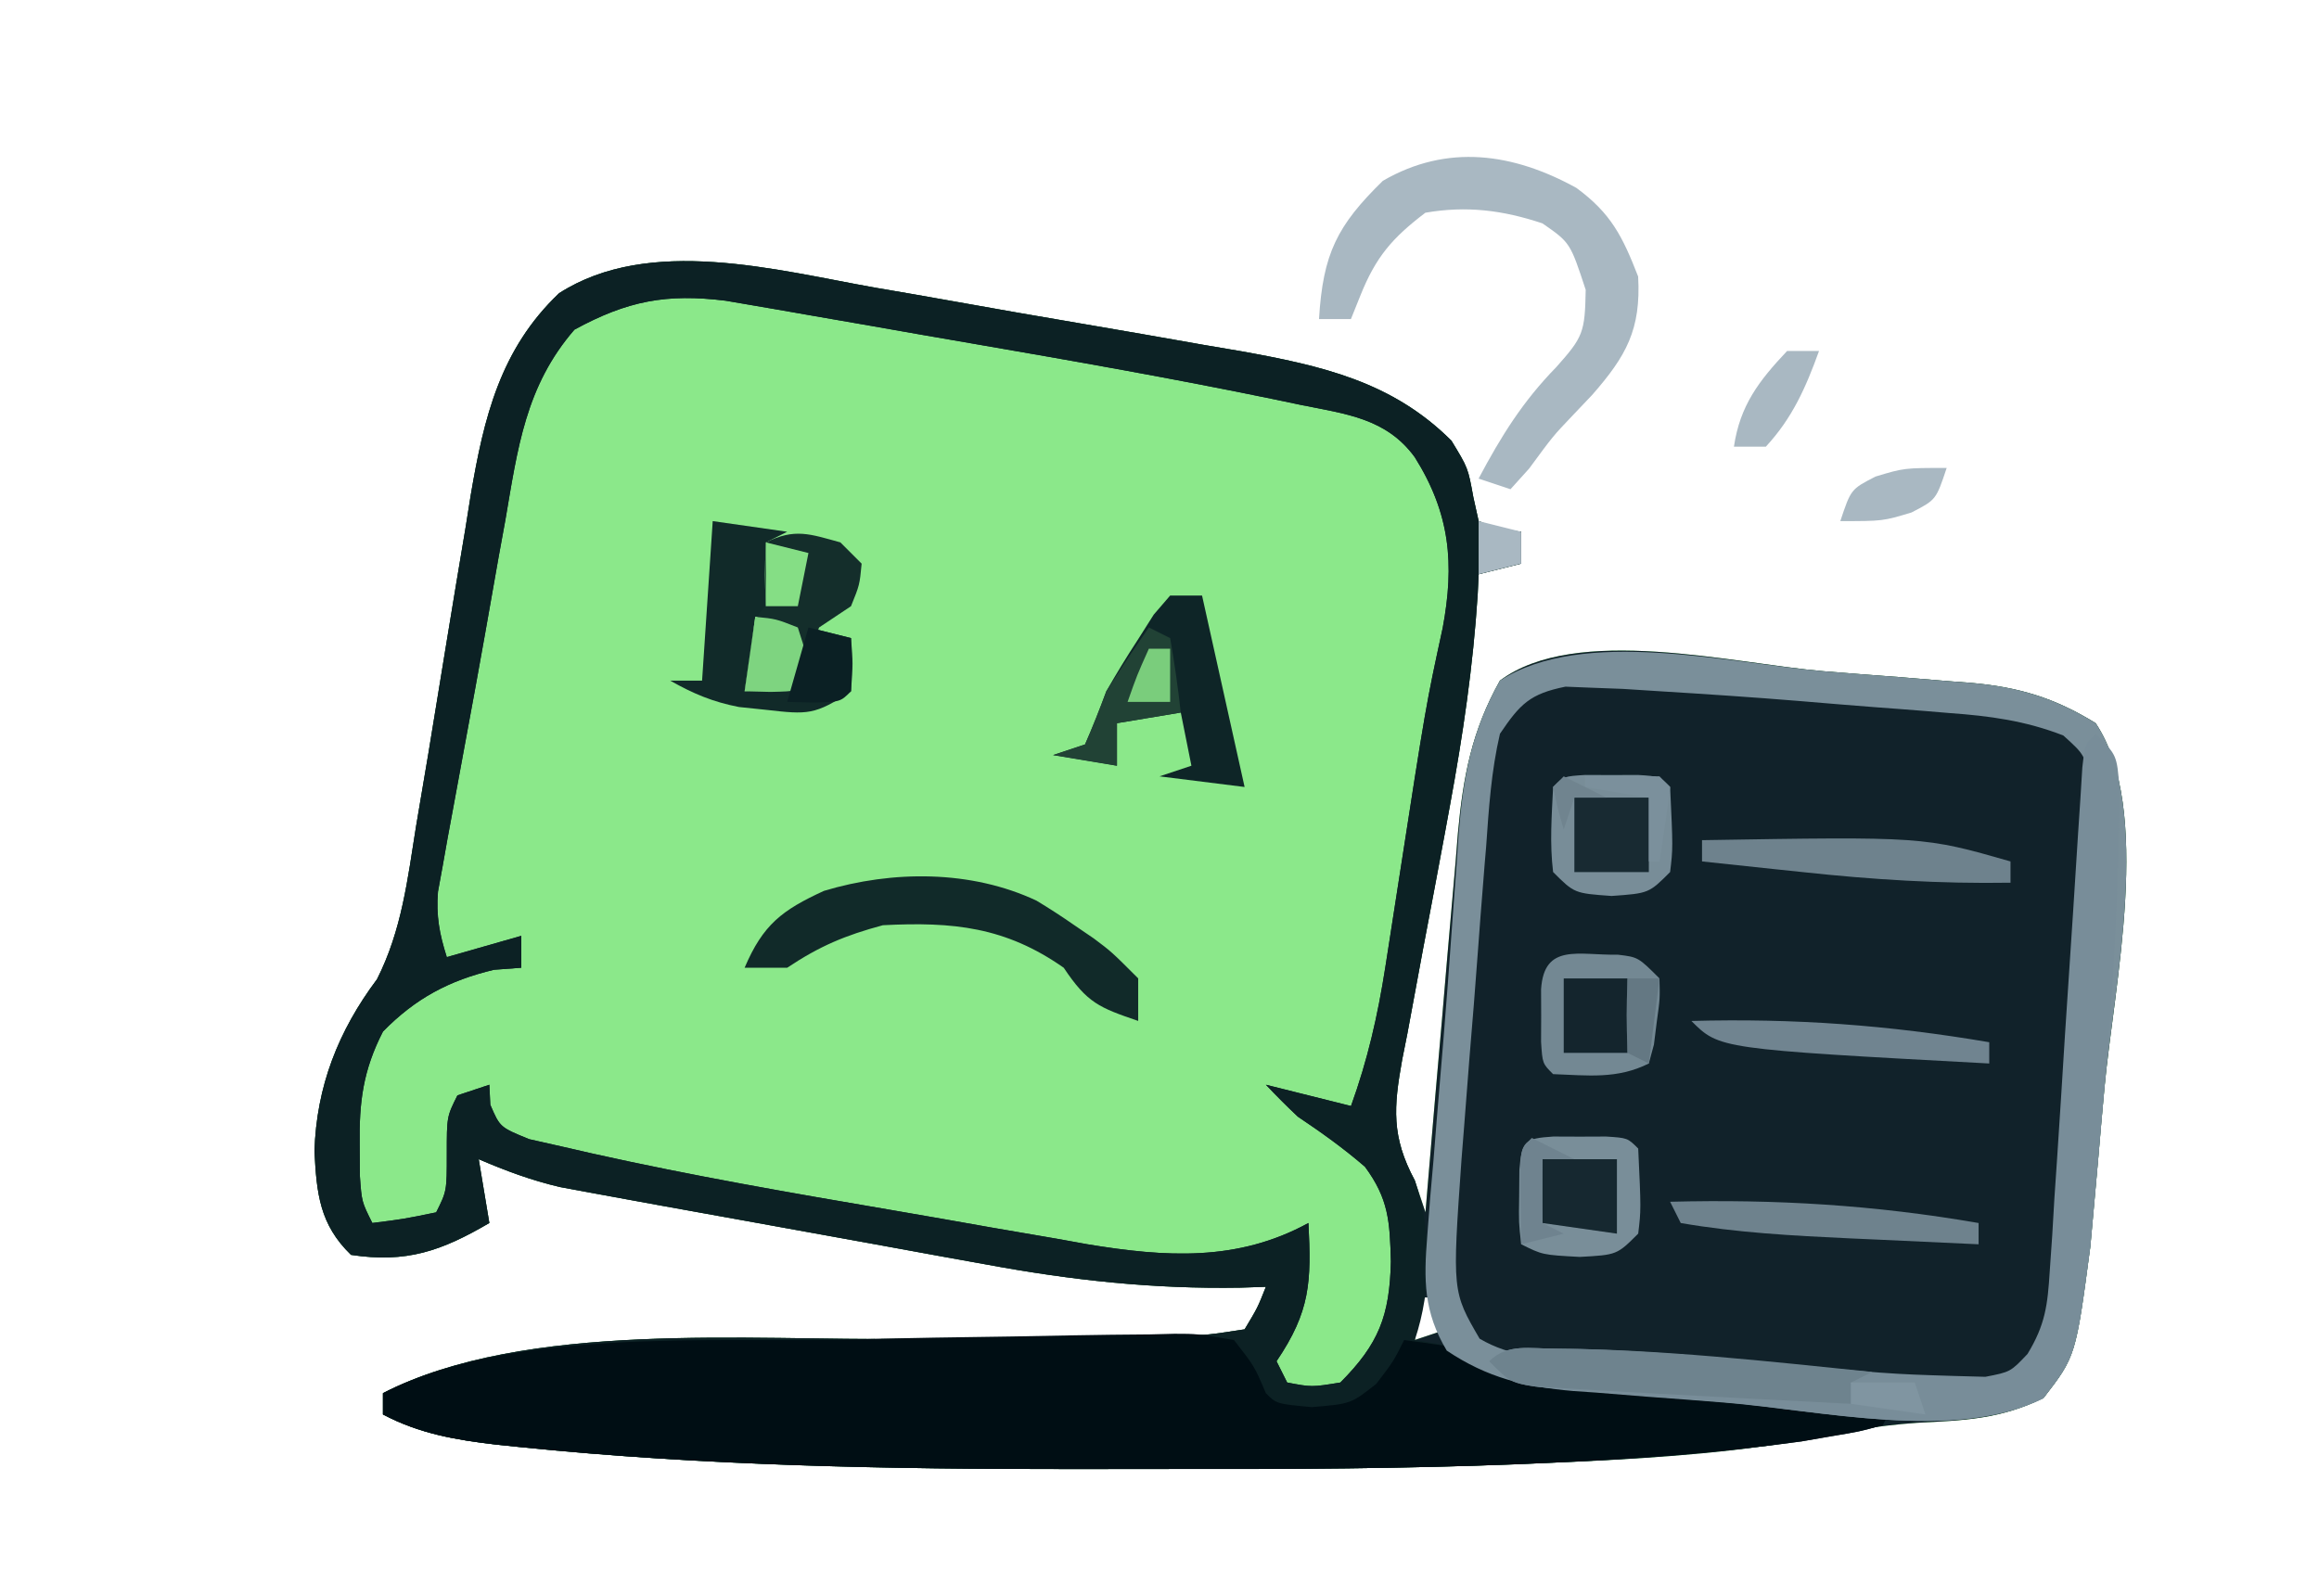
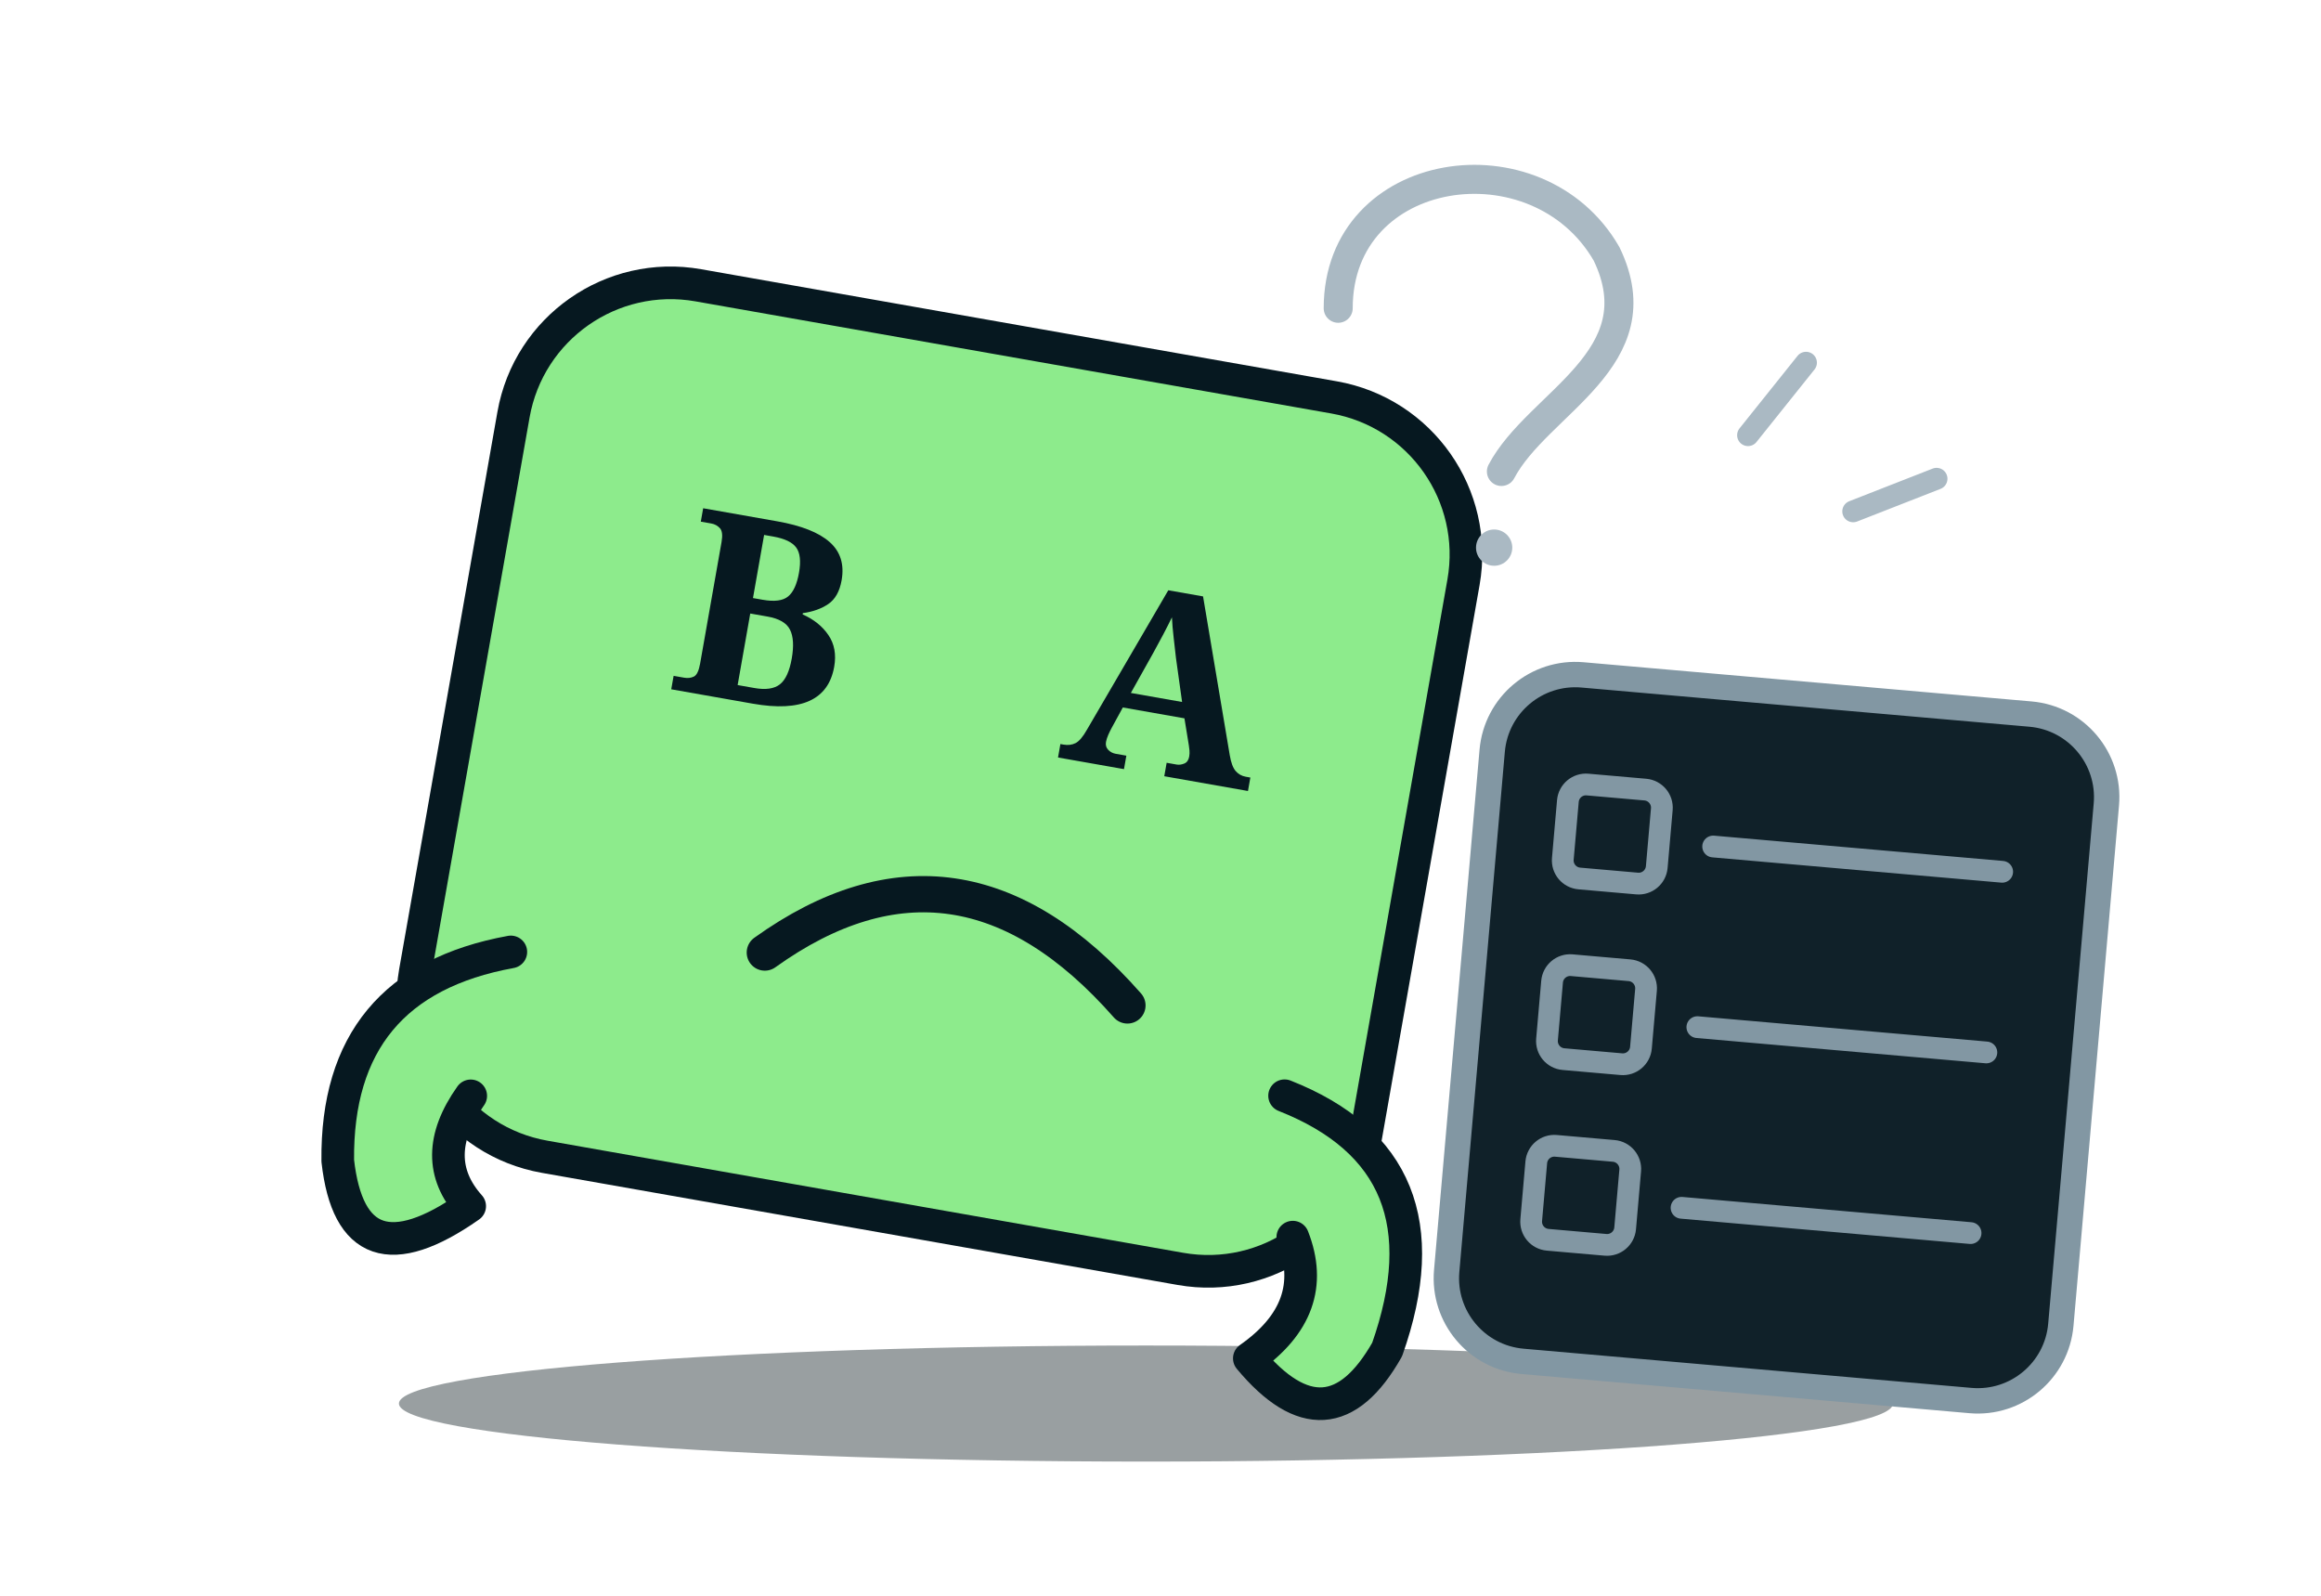
- <svg xmlns="http://www.w3.org/2000/svg" viewBox="0 0 218 150" fill="none">
-   <path d="M0 0 C1.23 0.21 2.46 0.42 3.73 0.64 C6.97 1.21 10.21 1.78 13.45 2.36 C15.43 2.7 17.41 3.04 19.39 3.38 C23.22 4.03 27.05 4.7 30.88 5.38 C32.05 5.57 33.22 5.77 34.42 5.98 C41.95 7.34 48.6 8.82 54.18 14.39 C55.74 16.95 55.74 16.95 56.24 19.7 C56.4 20.45 56.57 21.19 56.74 21.95 C58.8 22.77 58.8 22.77 60.74 22.95 C60.74 23.94 60.74 24.93 60.74 25.95 C59.42 26.28 58.1 26.61 56.74 26.95 C56.72 27.27 56.72 27.27 56.65 28.86 C56.22 35.57 55.26 42.09 54.04 48.7 C53.88 49.56 53.72 50.43 53.56 51.32 C52.89 54.93 52.21 58.54 51.52 62.15 C51.02 64.81 50.53 67.47 50.04 70.14 C49.96 70.54 49.96 70.54 49.55 72.6 C48.75 77.05 48.52 79.82 50.74 83.95 C51.07 84.94 51.4 85.93 51.74 86.95 C51.84 85.69 51.95 84.42 52.06 83.12 C52.45 78.4 52.87 73.68 53.28 68.97 C53.46 66.93 53.63 64.89 53.8 62.85 C54.05 59.92 54.31 56.98 54.57 54.04 C54.64 53.14 54.71 52.23 54.79 51.3 C55.28 45.96 56.1 41.67 58.74 36.95 C65.86 31.61 80.7 35.35 89.19 36.07 C91.56 36.27 93.93 36.44 96.31 36.62 C97.83 36.75 99.36 36.88 100.88 37 C101.58 37.05 102.28 37.1 103 37.16 C107.51 37.56 110.89 38.57 114.74 40.95 C120.16 49.08 116.45 65.67 115.57 75.25 C115.36 77.48 115.17 79.71 114.98 81.95 C114.85 83.4 114.72 84.85 114.59 86.3 C114.53 86.94 114.53 86.94 114.24 90.18 C112.87 100.48 112.87 100.48 109.86 104.39 C105.84 106.4 102.38 106.51 97.93 106.74 C94.1 107 90.45 107.68 86.7 108.45 C78.94 109.76 71.06 110.18 63.21 110.51 C62.71 110.53 62.71 110.53 60.21 110.64 C49.64 111.05 39.06 111.1 28.48 111.08 C25.24 111.08 22 111.08 18.77 111.09 C1.35 111.1 -16.05 110.79 -33.39 109.02 C-34.11 108.94 -34.84 108.87 -35.58 108.79 C-39.41 108.35 -42.83 107.76 -46.26 105.95 C-46.26 105.29 -46.26 104.63 -46.26 103.95 C-32.87 97.08 -11.64 99.04 3.03 98.85 C6.6 98.8 10.16 98.74 13.73 98.68 C16.41 98.64 19.08 98.62 21.76 98.61 C23.42 98.58 25.09 98.56 26.75 98.53 C27.14 98.53 27.14 98.53 29.1 98.53 C31.26 98.48 31.26 98.48 34.74 97.95 C35.96 95.92 35.96 95.92 36.74 93.95 C35.95 93.98 35.17 94 34.36 94.03 C26.13 94.17 18.48 93.34 10.39 91.84 C9.18 91.62 7.97 91.4 6.72 91.18 C4.18 90.72 1.64 90.26 -0.89 89.79 C-4.78 89.08 -8.66 88.38 -12.55 87.68 C-15.03 87.24 -17.5 86.79 -19.98 86.34 C-20.56 86.23 -20.56 86.23 -23.49 85.7 C-24.57 85.5 -25.65 85.3 -26.76 85.1 C-27.7 84.92 -28.65 84.75 -29.62 84.57 C-32.31 83.94 -34.73 83.04 -37.26 81.95 C-36.93 83.93 -36.6 85.91 -36.26 87.95 C-40.75 90.58 -44.05 91.74 -49.26 90.95 C-52.22 88.09 -52.5 85.16 -52.7 81.2 C-52.52 75.13 -50.46 69.89 -46.82 65.03 C-44.49 60.42 -43.95 55.66 -43.14 50.59 C-42.76 48.32 -42.38 46.05 -41.99 43.78 C-41.41 40.21 -40.82 36.64 -40.24 33.07 C-39.68 29.62 -39.1 26.17 -38.52 22.71 C-38.35 21.66 -38.18 20.6 -38.01 19.51 C-36.77 12.21 -35.24 5.79 -29.7 0.52 C-21.2 -4.93 -9.3 -1.65 0 0 Z M50.74 94.95 C50.74 96.27 50.74 97.59 50.74 98.95 C51.73 98.62 52.72 98.29 53.74 97.95 C53.41 96.96 53.08 95.97 52.74 94.95 C52.08 94.95 51.42 94.95 50.74 94.95 Z " fill="#8BE88A" transform="translate(82.26172,27.04688)" />
-   <path d="M0 0 C1.23 0.21 2.46 0.42 3.73 0.64 C6.97 1.21 10.21 1.78 13.45 2.36 C15.43 2.7 17.41 3.04 19.39 3.38 C23.22 4.03 27.05 4.7 30.88 5.38 C32.05 5.57 33.22 5.77 34.42 5.98 C41.95 7.34 48.6 8.82 54.18 14.39 C55.74 16.95 55.74 16.95 56.24 19.7 C56.4 20.45 56.57 21.19 56.74 21.95 C58.8 22.77 58.8 22.77 60.74 22.95 C60.74 23.94 60.74 24.93 60.74 25.95 C59.42 26.28 58.1 26.61 56.74 26.95 C56.72 27.27 56.72 27.27 56.65 28.86 C56.22 35.57 55.26 42.09 54.04 48.7 C53.88 49.56 53.72 50.43 53.56 51.32 C52.89 54.93 52.21 58.54 51.52 62.15 C51.02 64.81 50.53 67.47 50.04 70.14 C49.96 70.54 49.96 70.54 49.55 72.6 C48.75 77.05 48.52 79.82 50.74 83.95 C51.07 84.94 51.4 85.93 51.74 86.95 C51.84 85.69 51.95 84.42 52.06 83.12 C52.45 78.4 52.87 73.68 53.28 68.97 C53.46 66.93 53.63 64.89 53.8 62.85 C54.05 59.92 54.31 56.98 54.57 54.04 C54.64 53.14 54.71 52.23 54.79 51.3 C55.28 45.96 56.1 41.67 58.74 36.95 C65.86 31.61 80.7 35.35 89.19 36.07 C91.56 36.27 93.93 36.44 96.31 36.62 C97.83 36.75 99.36 36.88 100.88 37 C101.58 37.05 102.28 37.1 103 37.16 C107.51 37.56 110.89 38.57 114.74 40.95 C120.16 49.08 116.45 65.67 115.57 75.25 C115.36 77.48 115.17 79.71 114.98 81.95 C114.85 83.4 114.72 84.85 114.59 86.3 C114.53 86.94 114.53 86.94 114.24 90.18 C112.87 100.48 112.87 100.48 109.86 104.39 C105.84 106.4 102.38 106.51 97.93 106.74 C94.1 107 90.45 107.68 86.7 108.45 C78.94 109.76 71.06 110.18 63.21 110.51 C62.71 110.53 62.71 110.53 60.21 110.64 C49.64 111.05 39.06 111.1 28.48 111.08 C25.24 111.08 22 111.08 18.77 111.09 C1.35 111.1 -16.05 110.79 -33.39 109.02 C-34.11 108.94 -34.84 108.87 -35.58 108.79 C-39.41 108.35 -42.83 107.76 -46.26 105.95 C-46.26 105.29 -46.26 104.63 -46.26 103.95 C-32.87 97.08 -11.64 99.04 3.03 98.85 C6.6 98.8 10.16 98.74 13.73 98.68 C16.41 98.64 19.08 98.62 21.76 98.61 C23.42 98.58 25.09 98.56 26.75 98.53 C27.14 98.53 27.14 98.53 29.1 98.53 C31.26 98.48 31.26 98.48 34.74 97.95 C35.96 95.92 35.96 95.92 36.74 93.95 C35.95 93.98 35.17 94 34.36 94.03 C26.13 94.17 18.48 93.34 10.39 91.84 C9.18 91.62 7.97 91.4 6.72 91.18 C4.18 90.72 1.64 90.26 -0.89 89.79 C-4.78 89.08 -8.66 88.38 -12.55 87.68 C-15.03 87.24 -17.5 86.79 -19.98 86.34 C-20.56 86.23 -20.56 86.23 -23.49 85.7 C-24.57 85.5 -25.65 85.3 -26.76 85.1 C-27.7 84.92 -28.65 84.75 -29.62 84.57 C-32.31 83.94 -34.73 83.04 -37.26 81.95 C-36.93 83.93 -36.6 85.91 -36.26 87.95 C-40.75 90.58 -44.05 91.74 -49.26 90.95 C-52.22 88.09 -52.5 85.16 -52.7 81.2 C-52.52 75.13 -50.46 69.89 -46.82 65.03 C-44.49 60.42 -43.95 55.66 -43.14 50.59 C-42.76 48.32 -42.38 46.05 -41.99 43.78 C-41.41 40.21 -40.82 36.64 -40.24 33.07 C-39.68 29.62 -39.1 26.17 -38.52 22.71 C-38.35 21.66 -38.18 20.6 -38.01 19.51 C-36.77 12.21 -35.24 5.79 -29.7 0.52 C-21.2 -4.93 -9.3 -1.65 0 0 Z M-28.26 3.95 C-32.86 9.25 -33.6 15.12 -34.76 21.89 C-34.86 22.46 -34.86 22.46 -35.39 25.34 C-35.81 27.7 -36.23 30.06 -36.64 32.43 C-37.24 35.83 -37.87 39.24 -38.5 42.64 C-38.88 44.7 -39.26 46.76 -39.64 48.83 C-39.82 49.79 -40 50.75 -40.18 51.74 C-40.34 52.63 -40.5 53.53 -40.66 54.45 C-40.73 54.83 -40.73 54.83 -41.09 56.8 C-41.27 59.09 -40.95 60.77 -40.26 62.95 C-37.95 62.29 -35.64 61.63 -33.26 60.95 C-33.26 61.94 -33.26 62.93 -33.26 63.95 C-34.11 64.02 -34.95 64.08 -35.82 64.14 C-40.04 65.14 -43.22 66.84 -46.26 69.95 C-48.13 73.59 -48.51 76.57 -48.45 80.64 C-48.44 81.59 -48.44 82.55 -48.43 83.53 C-48.26 85.95 -48.26 85.95 -47.26 87.95 C-44.32 87.58 -44.32 87.58 -41.26 86.95 C-40.26 84.95 -40.26 84.95 -40.26 81.45 C-40.26 77.95 -40.26 77.95 -39.26 75.95 C-38.77 75.79 -38.77 75.79 -36.26 74.95 C-36.23 75.57 -36.2 76.19 -36.17 76.83 C-35.26 78.95 -35.26 78.95 -32.51 80.07 C-31.25 80.35 -29.99 80.64 -28.7 80.93 C-28.34 81.01 -28.34 81.01 -26.57 81.42 C-17.26 83.5 -7.86 85.13 1.53 86.73 C4.7 87.27 7.86 87.83 11.02 88.39 C13.06 88.74 15.1 89.09 17.14 89.44 C18.07 89.61 19 89.78 19.96 89.95 C27.29 91.16 34.06 91.61 40.74 87.95 C41.02 93.5 40.92 96.25 37.74 100.95 C38.07 101.61 38.4 102.27 38.74 102.95 C41.05 103.39 41.05 103.39 43.74 102.95 C47.36 99.31 48.37 96.68 48.49 91.58 C48.39 87.82 48.29 85.7 46.05 82.66 C44.02 80.91 41.96 79.44 39.74 77.95 C38.71 76.98 37.71 75.98 36.74 74.95 C39.38 75.61 42.02 76.27 44.74 76.95 C46.3 72.63 47.25 68.48 47.96 63.94 C48.06 63.28 48.16 62.63 48.27 61.95 C48.6 59.87 48.92 57.79 49.24 55.7 C51.79 39.23 51.79 39.23 53.36 32 C54.48 25.98 54.07 21.26 50.74 15.95 C48.07 12.28 44.25 11.88 40.04 11.03 C39.25 10.87 38.47 10.7 37.66 10.53 C28.14 8.56 18.57 6.88 9 5.23 C5.88 4.7 2.77 4.15 -0.35 3.6 C-2.35 3.25 -4.35 2.91 -6.34 2.56 C-7.27 2.4 -8.19 2.24 -9.14 2.07 C-10.01 1.92 -10.87 1.78 -11.76 1.62 C-12.13 1.56 -12.13 1.56 -14.04 1.23 C-19.6 0.54 -23.27 1.23 -28.26 3.95 Z M50.74 94.95 C50.74 96.27 50.74 97.59 50.74 98.95 C51.73 98.62 52.72 98.29 53.74 97.95 C53.41 96.96 53.08 95.97 52.74 94.95 C52.08 94.95 51.42 94.95 50.74 94.95 Z " fill="#11222A" transform="translate(82.26172,27.04688)" />
-   <path d="M0 0 C1.23 0.21 2.46 0.42 3.73 0.64 C6.97 1.21 10.21 1.78 13.45 2.36 C15.43 2.7 17.41 3.04 19.39 3.38 C23.22 4.03 27.05 4.7 30.88 5.38 C32.05 5.57 33.22 5.77 34.42 5.98 C41.95 7.34 48.6 8.82 54.18 14.39 C55.74 16.95 55.74 16.95 56.24 19.7 C56.4 20.45 56.57 21.19 56.74 21.95 C58.8 22.77 58.8 22.77 60.74 22.95 C60.74 23.94 60.74 24.93 60.74 25.95 C59.42 26.28 58.1 26.61 56.74 26.95 C56.72 27.27 56.72 27.27 56.65 28.86 C56.22 35.57 55.26 42.09 54.04 48.7 C53.88 49.56 53.72 50.43 53.56 51.32 C52.89 54.93 52.21 58.54 51.52 62.15 C51.02 64.81 50.53 67.47 50.04 70.14 C49.96 70.54 49.96 70.54 49.55 72.6 C48.75 77.05 48.52 79.82 50.74 83.95 C52.34 88.76 52.35 94.12 50.74 98.95 C51.11 99.02 51.11 99.02 52.99 99.33 C55.74 99.95 55.74 99.95 57.39 100.94 C60.82 102.42 64.32 102.54 68 102.8 C68.8 102.87 69.59 102.93 70.41 103 C72.93 103.2 75.46 103.39 77.99 103.58 C79.7 103.71 81.42 103.85 83.14 103.98 C87.34 104.32 91.54 104.64 95.74 104.95 C95.41 105.61 95.08 106.27 94.74 106.95 C92.59 107.55 92.59 107.55 89.8 108.02 C88.9 108.17 88.01 108.33 87.09 108.49 C79.15 109.59 71.21 110.17 63.21 110.51 C62.71 110.53 62.71 110.53 60.21 110.64 C49.64 111.05 39.06 111.1 28.48 111.08 C25.24 111.08 22 111.08 18.77 111.09 C1.35 111.1 -16.05 110.79 -33.39 109.02 C-34.11 108.94 -34.84 108.87 -35.58 108.79 C-39.41 108.35 -42.83 107.76 -46.26 105.95 C-46.26 105.29 -46.26 104.63 -46.26 103.95 C-32.87 97.08 -11.64 99.04 3.03 98.85 C6.6 98.8 10.16 98.74 13.73 98.68 C16.41 98.64 19.08 98.62 21.76 98.61 C23.42 98.58 25.09 98.56 26.75 98.53 C27.14 98.53 27.14 98.53 29.1 98.53 C31.26 98.48 31.26 98.48 34.74 97.95 C35.96 95.92 35.96 95.92 36.74 93.95 C35.95 93.98 35.17 94 34.36 94.03 C26.13 94.17 18.48 93.34 10.39 91.84 C9.18 91.62 7.97 91.4 6.72 91.18 C4.18 90.72 1.64 90.26 -0.89 89.79 C-4.78 89.08 -8.66 88.38 -12.55 87.68 C-15.03 87.24 -17.5 86.79 -19.98 86.34 C-20.56 86.23 -20.56 86.23 -23.49 85.7 C-24.57 85.5 -25.65 85.3 -26.76 85.1 C-27.7 84.92 -28.65 84.75 -29.62 84.57 C-32.31 83.94 -34.73 83.04 -37.26 81.95 C-36.93 83.93 -36.6 85.91 -36.26 87.95 C-40.75 90.58 -44.05 91.74 -49.26 90.95 C-52.22 88.09 -52.5 85.16 -52.7 81.2 C-52.52 75.13 -50.46 69.89 -46.82 65.03 C-44.49 60.42 -43.95 55.66 -43.14 50.59 C-42.76 48.32 -42.38 46.05 -41.99 43.78 C-41.41 40.21 -40.82 36.64 -40.24 33.07 C-39.68 29.62 -39.1 26.17 -38.52 22.71 C-38.35 21.66 -38.18 20.6 -38.01 19.51 C-36.77 12.21 -35.24 5.79 -29.7 0.52 C-21.2 -4.93 -9.3 -1.65 0 0 Z M-28.26 3.95 C-32.86 9.25 -33.6 15.12 -34.76 21.89 C-34.86 22.46 -34.86 22.46 -35.39 25.34 C-35.81 27.7 -36.23 30.06 -36.64 32.43 C-37.24 35.83 -37.87 39.24 -38.5 42.64 C-38.88 44.7 -39.26 46.76 -39.64 48.83 C-39.82 49.79 -40 50.75 -40.18 51.74 C-40.34 52.63 -40.5 53.53 -40.66 54.45 C-40.73 54.83 -40.73 54.83 -41.09 56.8 C-41.27 59.09 -40.95 60.77 -40.26 62.95 C-37.95 62.29 -35.64 61.63 -33.26 60.95 C-33.26 61.94 -33.26 62.93 -33.26 63.95 C-34.11 64.02 -34.95 64.08 -35.82 64.14 C-40.04 65.14 -43.22 66.84 -46.26 69.95 C-48.13 73.59 -48.51 76.57 -48.45 80.64 C-48.44 81.59 -48.44 82.55 -48.43 83.53 C-48.26 85.95 -48.26 85.95 -47.26 87.95 C-44.32 87.58 -44.32 87.58 -41.26 86.95 C-40.26 84.95 -40.26 84.95 -40.26 81.45 C-40.26 77.95 -40.26 77.95 -39.26 75.95 C-38.77 75.79 -38.77 75.79 -36.26 74.95 C-36.23 75.57 -36.2 76.19 -36.17 76.83 C-35.26 78.95 -35.26 78.95 -32.51 80.07 C-31.25 80.35 -29.99 80.64 -28.7 80.93 C-28.34 81.01 -28.34 81.01 -26.57 81.42 C-17.26 83.5 -7.86 85.13 1.53 86.73 C4.7 87.27 7.86 87.83 11.02 88.39 C13.06 88.74 15.1 89.09 17.14 89.44 C18.07 89.61 19 89.78 19.96 89.95 C27.29 91.16 34.06 91.61 40.74 87.95 C41.02 93.5 40.92 96.25 37.74 100.95 C38.07 101.61 38.4 102.27 38.74 102.95 C41.05 103.39 41.05 103.39 43.74 102.95 C47.36 99.31 48.37 96.68 48.49 91.58 C48.39 87.82 48.29 85.7 46.05 82.66 C44.02 80.91 41.96 79.44 39.74 77.95 C38.71 76.98 37.71 75.98 36.74 74.95 C39.38 75.61 42.02 76.27 44.74 76.95 C46.3 72.63 47.25 68.48 47.96 63.94 C48.06 63.28 48.16 62.63 48.27 61.95 C48.6 59.87 48.92 57.79 49.24 55.7 C51.79 39.23 51.79 39.23 53.36 32 C54.48 25.98 54.07 21.26 50.74 15.95 C48.07 12.28 44.25 11.88 40.04 11.03 C39.25 10.87 38.47 10.7 37.66 10.53 C28.14 8.56 18.57 6.88 9 5.23 C5.88 4.7 2.77 4.15 -0.35 3.6 C-2.35 3.25 -4.35 2.91 -6.34 2.56 C-7.27 2.4 -8.19 2.24 -9.14 2.07 C-10.01 1.92 -10.87 1.78 -11.76 1.62 C-12.13 1.56 -12.13 1.56 -14.04 1.23 C-19.6 0.54 -23.27 1.23 -28.26 3.95 Z " fill="#0C2124" transform="translate(82.26172,27.04688)" />
-   <path d="M0 0 C5.1 -0.13 10.2 -0.22 15.3 -0.28 C17.04 -0.31 18.78 -0.34 20.52 -0.38 C22.99 -0.43 25.46 -0.45 27.92 -0.47 C28.3 -0.48 28.3 -0.48 30.19 -0.53 C32.29 -0.53 32.29 -0.53 35.79 0.06 C37.72 2.53 37.72 2.53 38.79 5.06 C39.79 6.06 39.79 6.06 43.1 6.37 C46.79 6.06 46.79 6.06 49.17 4.18 C50.79 2.06 50.79 2.06 51.79 0.06 C57.38 0.82 57.38 0.82 59.48 2.04 C62.89 3.54 66.38 3.64 70.06 3.91 C70.85 3.97 71.64 4.04 72.46 4.1 C74.99 4.3 77.51 4.49 80.04 4.68 C81.76 4.82 83.47 4.95 85.19 5.09 C89.39 5.42 93.59 5.74 97.79 6.06 C97.46 6.72 97.13 7.38 96.79 8.06 C94.64 8.66 94.64 8.66 91.85 9.12 C90.96 9.28 90.06 9.43 89.14 9.59 C81.2 10.69 73.26 11.27 65.26 11.61 C64.77 11.63 64.77 11.63 62.27 11.74 C51.69 12.15 41.11 12.21 30.53 12.19 C27.29 12.18 24.06 12.19 20.82 12.19 C3.41 12.2 -14 11.89 -31.33 10.12 C-31.7 10.08 -31.7 10.08 -33.53 9.9 C-37.35 9.45 -40.78 8.87 -44.21 7.06 C-44.21 6.4 -44.21 5.74 -44.21 5.06 C-32.03 -1.19 -13.39 0.35 0 0 Z " fill="#000E14" transform="translate(80.20947,125.9421)" />
-   <path d="M0 0 C2.37 0.2 4.74 0.37 7.11 0.55 C8.64 0.68 10.17 0.81 11.69 0.93 C12.04 0.96 12.04 0.96 13.81 1.09 C18.32 1.49 21.69 2.5 25.55 4.88 C30.97 13.01 27.26 29.6 26.37 39.18 C26.17 41.41 25.98 43.64 25.79 45.88 C25.66 47.33 25.53 48.78 25.4 50.23 C25.28 51.51 25.17 52.79 25.05 54.11 C23.68 64.43 23.68 64.43 20.61 68.38 C12.29 72.46 -0.26 69.51 -9.33 68.77 C-11.78 68.57 -14.22 68.39 -16.67 68.21 C-18.24 68.09 -19.81 67.96 -21.38 67.83 C-22.1 67.78 -22.82 67.73 -23.57 67.68 C-28.13 67.28 -31.63 66.44 -35.45 63.88 C-37.63 60.23 -37.62 57.25 -37.28 53.08 C-37.2 51.95 -37.11 50.82 -37.02 49.65 C-36.92 48.45 -36.81 47.25 -36.7 46.01 C-36.6 44.77 -36.5 43.53 -36.4 42.26 C-36.19 39.71 -35.98 37.16 -35.76 34.61 C-35.47 31.13 -35.22 27.65 -34.97 24.17 C-34.82 22.14 -34.67 20.1 -34.52 18.07 C-34.45 17.14 -34.39 16.21 -34.33 15.26 C-33.89 9.88 -33.12 5.62 -30.45 0.88 C-22.62 -4.18 -8.95 -0.75 0 0 Z M-30.45 5.88 C-31.27 9.4 -31.5 12.93 -31.75 16.53 C-31.84 17.57 -31.93 18.61 -32.01 19.69 C-32.19 21.89 -32.36 24.1 -32.52 26.31 C-32.76 29.67 -33.04 33.04 -33.32 36.4 C-33.48 38.55 -33.65 40.69 -33.82 42.84 C-33.9 43.84 -33.98 44.84 -34.06 45.87 C-34.94 58.33 -34.94 58.33 -32.36 62.76 C-29.4 64.5 -26.31 64.6 -22.96 64.83 C-22.22 64.89 -21.48 64.96 -20.71 65.02 C-19.14 65.15 -17.56 65.27 -15.99 65.39 C-13.62 65.57 -11.26 65.76 -8.89 65.96 C-4.42 66.33 0.06 66.62 4.55 66.88 C5.83 66.97 7.11 67.05 8.44 67.14 C9.59 67.19 10.74 67.23 11.93 67.28 C12.93 67.32 13.92 67.37 14.95 67.42 C17.55 66.88 17.55 66.88 19.83 64.89 C22 61.09 22.35 57.66 22.59 53.39 C22.65 52.57 22.71 51.74 22.78 50.9 C22.9 49.15 23.02 47.41 23.13 45.67 C23.29 43.05 23.48 40.44 23.68 37.82 C24.03 32.84 24.3 27.87 24.55 22.88 C24.59 22.13 24.63 21.37 24.68 20.59 C24.79 18.5 24.87 16.41 24.94 14.31 C24.98 13.14 25.03 11.96 25.08 10.75 C24.55 7.88 24.55 7.88 22.51 6.04 C18.94 4.65 15.57 4.2 11.79 3.93 C11.04 3.87 10.3 3.81 9.53 3.74 C7.96 3.62 6.39 3.49 4.82 3.38 C2.45 3.2 0.08 3 -2.29 2.8 C-6.68 2.44 -11.06 2.15 -15.45 1.88 C-16.59 1.81 -17.72 1.74 -18.88 1.66 C-19.85 1.63 -20.82 1.59 -21.82 1.55 C-22.23 1.53 -22.23 1.53 -24.29 1.45 C-27.61 2.12 -28.54 3.05 -30.45 5.88 Z " fill="#7A8F9A" transform="translate(171.4539,63.11694)" />
-   <path d="M0 0 C2 2 2 2 2.24 5.08 C2.17 14.53 1.7 23.88 0.83 33.29 C0.62 35.53 0.43 37.76 0.24 39.99 C0.11 41.44 -0.02 42.89 -0.15 44.34 C-0.26 45.62 -0.38 46.91 -0.5 48.22 C-1.87 58.54 -1.87 58.54 -4.94 62.5 C-13.32 66.6 -25.96 63.59 -35.1 62.83 C-37.59 62.62 -40.08 62.43 -42.56 62.24 C-44.15 62.11 -45.73 61.98 -47.32 61.85 C-48.06 61.8 -48.8 61.74 -49.57 61.68 C-54.77 61.23 -54.77 61.23 -57 59 C-55.29 57.29 -53.15 57.83 -50.81 57.81 C-44.5 57.85 -38.28 58.39 -32 59 C-19.5 60.19 -19.5 60.19 -13.31 60.38 C-12.83 60.39 -12.83 60.39 -10.36 60.46 C-8 60 -8 60 -6.4 58.31 C-4.73 55.56 -4.51 53.72 -4.31 50.51 C-4.23 49.42 -4.15 48.32 -4.08 47.19 C-4.01 46.01 -3.94 44.83 -3.87 43.61 C-3.79 42.4 -3.7 41.19 -3.62 39.94 C-3.36 36.06 -3.12 32.19 -2.88 28.31 C-2.62 24.43 -2.37 20.54 -2.11 16.65 C-1.95 14.24 -1.8 11.82 -1.65 9.4 C-1.58 8.31 -1.51 7.22 -1.43 6.1 C-1.37 5.14 -1.31 4.17 -1.25 3.18 C-1 1 -1 1 0 0 Z " fill="#788D99" transform="translate(197,69)" />
-   <path d="M0 0 C3.25 2.39 4.33 4.55 5.8 8.33 C6.08 13.33 4.67 15.81 1.49 19.45 C0.86 20.11 0.23 20.78 -0.42 21.46 C-2.2 23.33 -2.2 23.33 -4.45 26.39 C-5.02 27.03 -5.6 27.67 -6.2 28.33 C-7.19 28 -8.18 27.67 -9.2 27.33 C-7.06 23.31 -5.06 20.09 -1.88 16.83 C0.62 14.02 0.8 13.6 0.87 9.58 C-0.59 5.14 -0.59 5.14 -3.2 3.33 C-6.92 2.09 -10.33 1.66 -14.2 2.33 C-17.33 4.71 -18.86 6.49 -20.32 10.14 C-20.61 10.86 -20.9 11.58 -21.2 12.33 C-22.19 12.33 -23.18 12.33 -24.2 12.33 C-23.83 6.16 -22.49 3.53 -18.2 -0.67 C-12.13 -4.19 -5.92 -3.27 0 0 Z " fill="#A9B8C2" transform="translate(148.1953,17.67188)" />
-   <path d="M0 0 C1.21 0.73 2.4 1.5 3.56 2.31 C3.86 2.52 3.86 2.52 5.38 3.55 C7.06 4.81 7.06 4.81 9.56 7.31 C9.56 8.63 9.56 9.95 9.56 11.31 C5.91 10.06 4.78 9.64 2.56 6.31 C-2.91 2.47 -7.84 1.97 -14.44 2.31 C-18 3.27 -20.36 4.26 -23.44 6.31 C-24.76 6.31 -26.08 6.31 -27.44 6.31 C-25.71 2.25 -23.92 0.89 -19.98 -0.92 C-13.53 -2.86 -6.15 -2.89 0 0 Z " fill="#112A29" transform="translate(97.4375,84.6875)" />
-   <path d="M0 0 C0.99 0 1.98 0 3 0 C4.32 5.94 5.64 11.88 7 18 C4.36 17.67 1.72 17.34 -1 17 C-0.01 16.67 0.98 16.34 2 16 C1.67 14.35 1.34 12.7 1 11 C-0.98 11.33 -2.96 11.66 -5 12 C-5 13.32 -5 14.64 -5 16 C-5.99 15.84 -5.99 15.84 -11 15 C-10.01 14.67 -9.02 14.34 -8 14 C-7.27 12.36 -6.61 10.69 -6 9 C-5.07 7.37 -4.09 5.76 -3.06 4.19 C-2.56 3.4 -2.05 2.61 -1.54 1.79 C-1.03 1.2 -0.52 0.61 0 0 Z " fill="#0E2527" transform="translate(110,56)" />
-   <path d="M0 0 C2.31 0.33 4.62 0.66 7 1 C6.67 1.16 6.67 1.16 5 2 C4.88 5.06 4.88 5.06 5 8 C6.32 8.33 7.64 8.66 9 9 C7.35 9 5.7 9 4 9 C3.67 11.31 3.34 13.62 3 16 C5.44 15.81 5.44 15.81 8 15 C8.81 12.44 8.81 12.44 9 10 C10.32 10.33 11.64 10.66 13 11 C13.19 13.38 13.19 13.38 13 16 C9.62 18.25 8.92 18.19 5.06 17.75 C4.21 17.66 3.35 17.57 2.47 17.48 C0 17 -1.82 16.23 -4 15 C-3.01 15 -2.02 15 -1 15 C-0.67 10.05 -0.34 5.1 0 0 Z " fill="#112A29" transform="translate(67,49)" />
-   <path d="M0 0 C0.81 0 1.63 0.01 2.47 0.01 C3.28 0.01 4.1 0 4.94 0 C6.97 0.13 6.97 0.13 7.97 1.13 C8.24 6.87 8.24 6.87 7.97 9.13 C5.97 11.13 5.97 11.13 2.47 11.32 C-1.03 11.13 -1.03 11.13 -3.03 10.13 C-3.26 8.1 -3.26 8.1 -3.22 5.63 C-3.21 4.82 -3.21 4 -3.2 3.16 C-2.97 0.42 -2.75 0.18 0 0 Z " fill="#798E99" transform="translate(146.0312,106.8672)" />
-   <path d="M0 0 C0.81 0 1.63 0.01 2.47 0.01 C3.28 0.01 4.1 0 4.94 0 C6.97 0.13 6.97 0.13 7.97 1.13 C8.24 6.87 8.24 6.87 7.97 9.13 C5.97 11.13 5.97 11.13 2.47 11.38 C-1.03 11.13 -1.03 11.13 -3.03 9.13 C-3.36 6.42 -3.16 3.88 -3.03 1.13 C-2.03 0.13 -2.03 0.13 0 0 Z " fill="#788D98" transform="translate(149.0312,72.86719)" />
-   <path d="M0 0 C1.91 0.23 1.91 0.23 3.91 2.23 C3.96 4.14 3.96 4.14 3.66 6.29 C3.62 6.65 3.62 6.65 3.39 8.45 C3.31 8.75 3.31 8.75 2.91 10.23 C-0.07 11.72 -2.81 11.35 -6.09 11.23 C-7.09 10.23 -7.09 10.23 -7.22 8.2 C-7.22 7.38 -7.22 6.57 -7.21 5.73 C-7.22 4.92 -7.22 4.1 -7.22 3.26 C-6.94 -1.13 -3.69 0.07 0 0 Z " fill="#738893" transform="translate(152.0898,89.76953)" />
-   <path d="M0 0 C9.98 0.06 19.9 1.18 29.81 2.19 C29.15 2.52 28.49 2.85 27.81 3.19 C27.81 3.85 27.81 4.51 27.81 5.19 C21.48 4.87 15.15 4.54 8.81 4.19 C8.46 4.17 8.46 4.17 6.67 4.07 C4.86 3.98 3.06 3.86 1.25 3.75 C0.74 3.72 0.74 3.72 -1.82 3.57 C-4.19 3.19 -4.19 3.19 -6.19 1.19 C-4.48 -0.52 -2.34 0.02 0 0 Z " fill="#6E838E" transform="translate(146.1875,126.8125)" />
-   <path d="M0 0 C0.66 0.66 1.32 1.32 2 2 C1.81 4 1.81 4 1 6 C0.01 6.66 -0.98 7.32 -2 8 C-3.19 11.13 -3.19 11.13 -4 14 C-5.65 14 -7.3 14 -9 14 C-8.12 7.12 -8.12 7.12 -7 6 C-7.02 5.01 -7.04 4.02 -7.06 3 C-7.04 2.01 -7.02 1.02 -7 0 C-4.29 -1.35 -2.87 -0.79 0 0 Z " fill="#142E2B" transform="translate(79,51)" />
-   <path d="M0 0 C20.83 -0.34 20.83 -0.34 29 2 C29 2.66 29 3.32 29 4 C22.4 4.11 16 3.71 9.44 3 C8.52 2.9 7.61 2.81 6.67 2.71 C4.45 2.48 2.22 2.24 0 2 C0 1.34 0 0.68 0 0 Z " fill="#6E828D" transform="translate(160,79)" />
-   <path d="M0 0 C9.94 -0.25 19.18 0.3 29 2 C29 2.66 29 3.32 29 4 C25.83 3.86 22.67 3.71 19.5 3.56 C18.61 3.52 17.73 3.48 16.81 3.44 C11.5 3.19 6.24 2.91 1 2 C0.67 1.34 0.34 0.68 0 0 Z " fill="#6E828D" transform="translate(157,113)" />
-   <path d="M0 0 C9.63 -0.26 18.5 0.38 28 2 C28 2.66 28 3.32 28 4 C2.63 2.63 2.63 2.63 0 0 Z " fill="#708490" transform="translate(159,96)" />
-   <path d="M0 0 C0.66 0.33 1.32 0.66 2 1 C2.41 3.32 2.74 5.66 3 8 C1.02 8.33 -0.96 8.66 -3 9 C-3 10.32 -3 11.64 -3 13 C-3.99 12.84 -3.99 12.84 -9 12 C-8.01 11.67 -7.02 11.34 -6 11 C-5.29 9.35 -4.63 7.68 -4 6 C-2.7 3.98 -1.38 1.97 0 0 Z " fill="#214235" transform="translate(108,59)" />
-   <path d="M0 0 C2.31 0 4.62 0 7 0 C7 2.31 7 4.62 7 7 C4.69 7 2.38 7 0 7 C0 4.69 0 2.38 0 0 Z " fill="#182A32" transform="translate(148,75)" />
-   <path d="M0 0 C2.31 0 4.62 0 7 0 C7 2.31 7 4.62 7 7 C4.69 6.67 2.38 6.34 0 6 C0 4.02 0 2.04 0 0 Z " fill="#162830" transform="translate(145,109)" />
-   <path d="M0 0 C1.98 0 3.96 0 6 0 C6 2.31 6 4.62 6 7 C4.02 7 2.04 7 0 7 C0 4.69 0 2.38 0 0 Z " fill="#14252D" transform="translate(147,92)" />
-   <path d="M0 0 C1.94 0.19 1.94 0.19 4 1 C4.81 3.5 4.81 3.5 5 6 C4 7 4 7 1.44 7.06 C1.04 7.05 1.04 7.05 -1 7 C-0.67 4.69 -0.34 2.38 0 0 Z " fill="#7ED480" transform="translate(71,58)" />
-   <path d="M0 0 C0.99 0 1.98 0 3 0 C1.76 3.43 0.5 6.3 -2 9 C-2.99 9 -3.98 9 -5 9 C-4.43 5.13 -2.66 2.82 0 0 Z " fill="#A9B8C2" transform="translate(168,33)" />
-   <path d="M0 0 C1.32 0.33 2.64 0.66 4 1 C4.04 2.67 4.04 4.33 4 6 C3 7 3 7 0.44 7.06 C0.04 7.05 0.04 7.05 -2 7 C-1.34 4.69 -0.68 2.38 0 0 Z " fill="#0B2024" transform="translate(76,59)" />
-   <path d="M0 0 C-1 3 -1 3 -3.31 4.19 C-6 5 -6 5 -10 5 C-9 2 -9 2 -6.69 0.81 C-4 0 -4 0 0 0 Z " fill="#A9B8C2" transform="translate(183,44)" />
-   <path d="M0 0 C1.32 0.66 2.64 1.32 4 2 C3.01 2 2.02 2 1 2 C0.88 4.94 0.88 4.94 1 8 C1.66 8.33 2.32 8.66 3 9 C1.68 9.33 0.36 9.66 -1 10 C-1.03 8.52 -1.05 7.04 -1.06 5.56 C-1.07 4.74 -1.09 3.92 -1.1 3.07 C-1 1 -1 1 0 0 Z " fill="#6F838F" transform="translate(144,107)" />
-   <path d="M0 0 C2.33 -0.04 4.67 -0.04 7 0 C7.33 0.33 7.66 0.66 8 1 C7.71 3.34 7.38 5.67 7 8 C6.67 8 6.34 8 6 8 C6 6.02 6 4.04 6 2 C5.01 1.83 5.01 1.83 0 1 C0 0.67 0 0.34 0 0 Z " fill="#7B909C" transform="translate(149,73)" />
-   <path d="M0 0 C1.32 0.33 2.64 0.66 4 1 C3.67 2.65 3.34 4.3 3 6 C2.01 6 1.02 6 0 6 C0 4.02 0 2.04 0 0 Z " fill="#85DE85" transform="translate(72,51)" />
-   <path d="M0 0 C0.99 0 1.98 0 3 0 C2.67 2.64 2.34 5.28 2 8 C1.34 7.67 0.68 7.34 0 7 C-0.12 3.44 -0.12 3.44 0 0 Z " fill="#647883" transform="translate(153,92)" />
-   <path d="M0 0 C1.32 0.33 2.64 0.66 4 1 C4 1.99 4 2.98 4 4 C2.68 4.33 1.36 4.66 0 5 C0 3.35 0 1.7 0 0 Z " fill="#A9B8C2" transform="translate(139,49)" />
-   <path d="M0 0 C1.98 0 3.96 0 6 0 C6.33 0.99 6.66 1.98 7 3 C4.69 2.67 2.38 2.34 0 2 C0 1.34 0 0.68 0 0 Z " fill="#8095A1" transform="translate(174,130)" />
-   <path d="M0 0 C0.66 0 1.32 0 2 0 C2 1.65 2 3.3 2 5 C0.68 5 -0.64 5 -2 5 C-1.12 2.5 -1.12 2.5 0 0 Z " fill="#7ACD7C" transform="translate(108,61)" />
-   <path d="M0 0 C1.32 0.66 2.64 1.32 4 2 C3.01 2 2.02 2 1 2 C0.67 2.99 0.34 3.98 0 5 C-0.56 3.06 -0.56 3.06 -1 1 C-0.67 0.67 -0.34 0.34 0 0 Z " fill="#70848F" transform="translate(147,73)" />
+ <svg xmlns="http://www.w3.org/2000/svg" viewBox="0 0 640 440" role="img" aria-labelledby="title desc">
+   <ellipse cx="316" cy="387" rx="206" ry="16" fill="#001015" opacity=".4" />
+   <g transform="rotate(10 257 220)">
+     <rect x="125" y="92" width="266" height="244" rx="44" fill="#8DEB8C" stroke="#061820" stroke-width="9" />
+     <path d="M150 282 Q104 299 113 347 Q123 381 151 353 Q137 342 146 323" fill="#8DEB8C" stroke="#061820" stroke-width="9" stroke-linecap="round" stroke-linejoin="round" />
+     <path d="M367 284 Q416 294 407 348 Q396 379 370 357 Q387 340 376 322" fill="#8DEB8C" stroke="#061820" stroke-width="9" stroke-linecap="round" stroke-linejoin="round" />
+     <text x="179" y="203" font-family="Georgia,serif" font-size="71" font-weight="bold" fill="#061820">B</text>
+     <text x="289" y="203" font-family="Georgia,serif" font-size="71" font-weight="bold" fill="#061820">A</text>
+     <path d="M219 270 Q265 223 320 267" fill="none" stroke="#061820" stroke-width="10" stroke-linecap="round" />
+   </g>
+   <g transform="rotate(5 477 284)">
+     <rect x="405" y="190" width="170" height="190" rx="23" fill="#102129" stroke="#8297A3" stroke-width="7" />
+     <g fill="none" stroke="#8297A3" stroke-width="6" stroke-linecap="round" stroke-linejoin="round">
+       <rect x="427" y="220" width="26" height="26" rx="5" />
+       <path d="M468 234h80" />
+       <rect x="427" y="270" width="26" height="26" rx="5" />
+       <path d="M468 284h80" />
+       <rect x="427" y="320" width="26" height="26" rx="5" />
+       <path d="M468 334h80" />
+     </g>
+   </g>
+   <path d="M369 85 C369 45 424 37 443 70 C457 99 424 111 414 130" fill="none" stroke="#AAB9C3" stroke-width="8" stroke-linecap="round" />
+   <circle cx="412" cy="151" r="5" fill="#AAB9C3" />
+   <path d="M482 120l16-20M511 141l23-9" fill="none" stroke="#AAB9C3" stroke-width="6" stroke-linecap="round" />
</svg>
